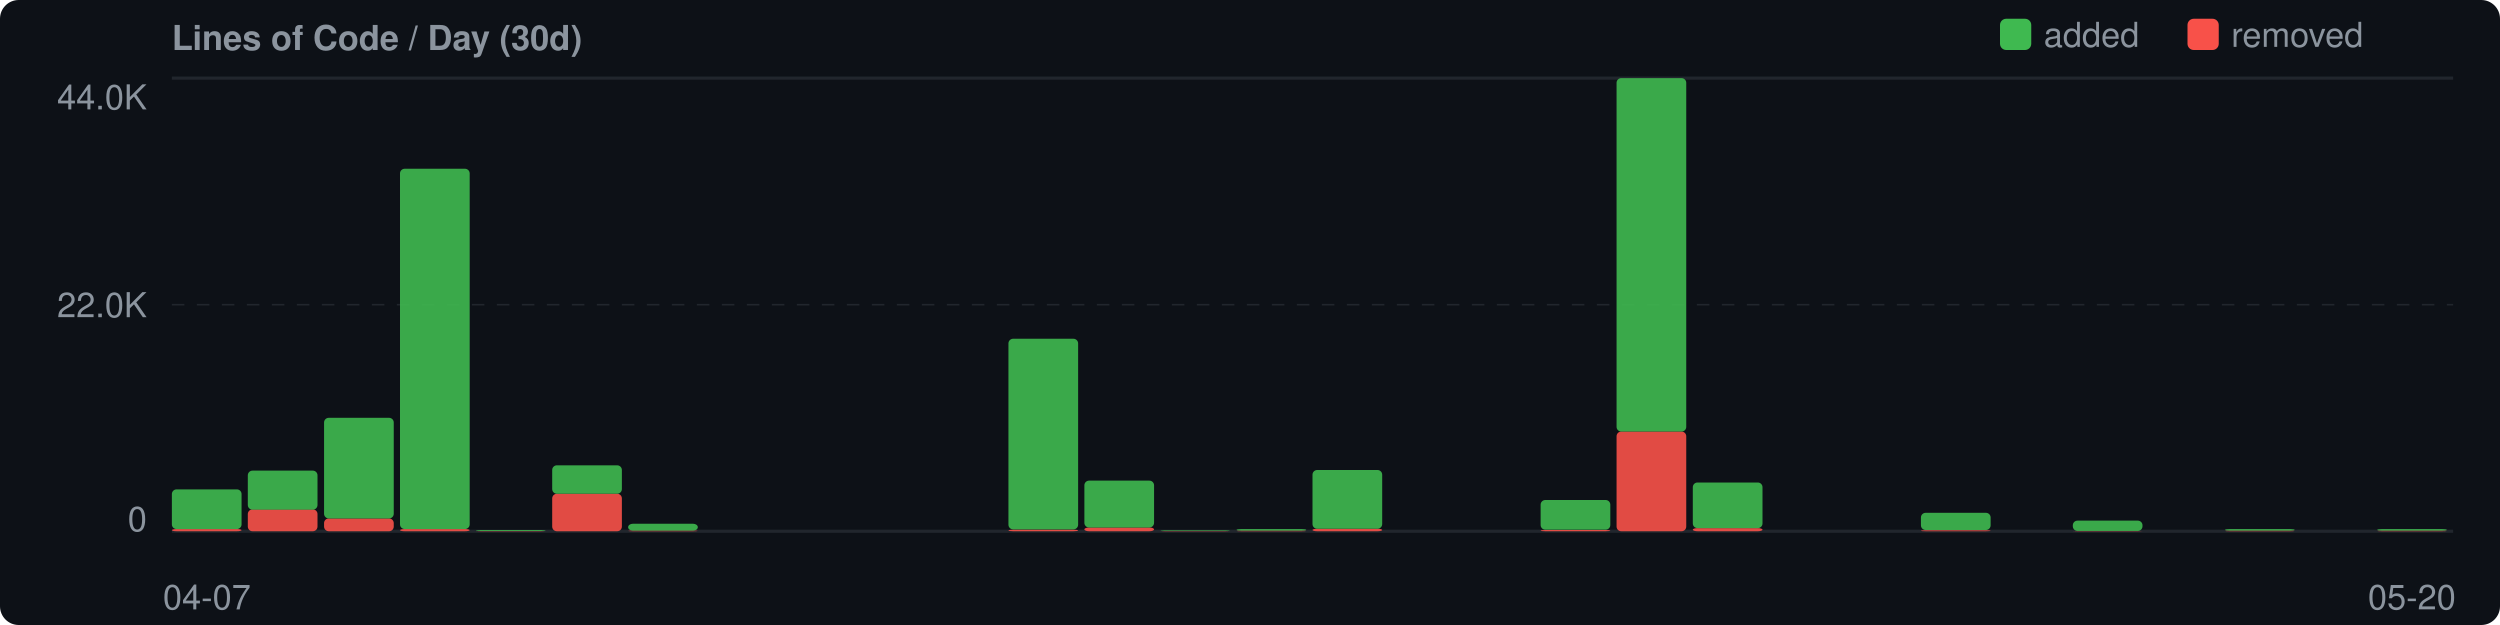
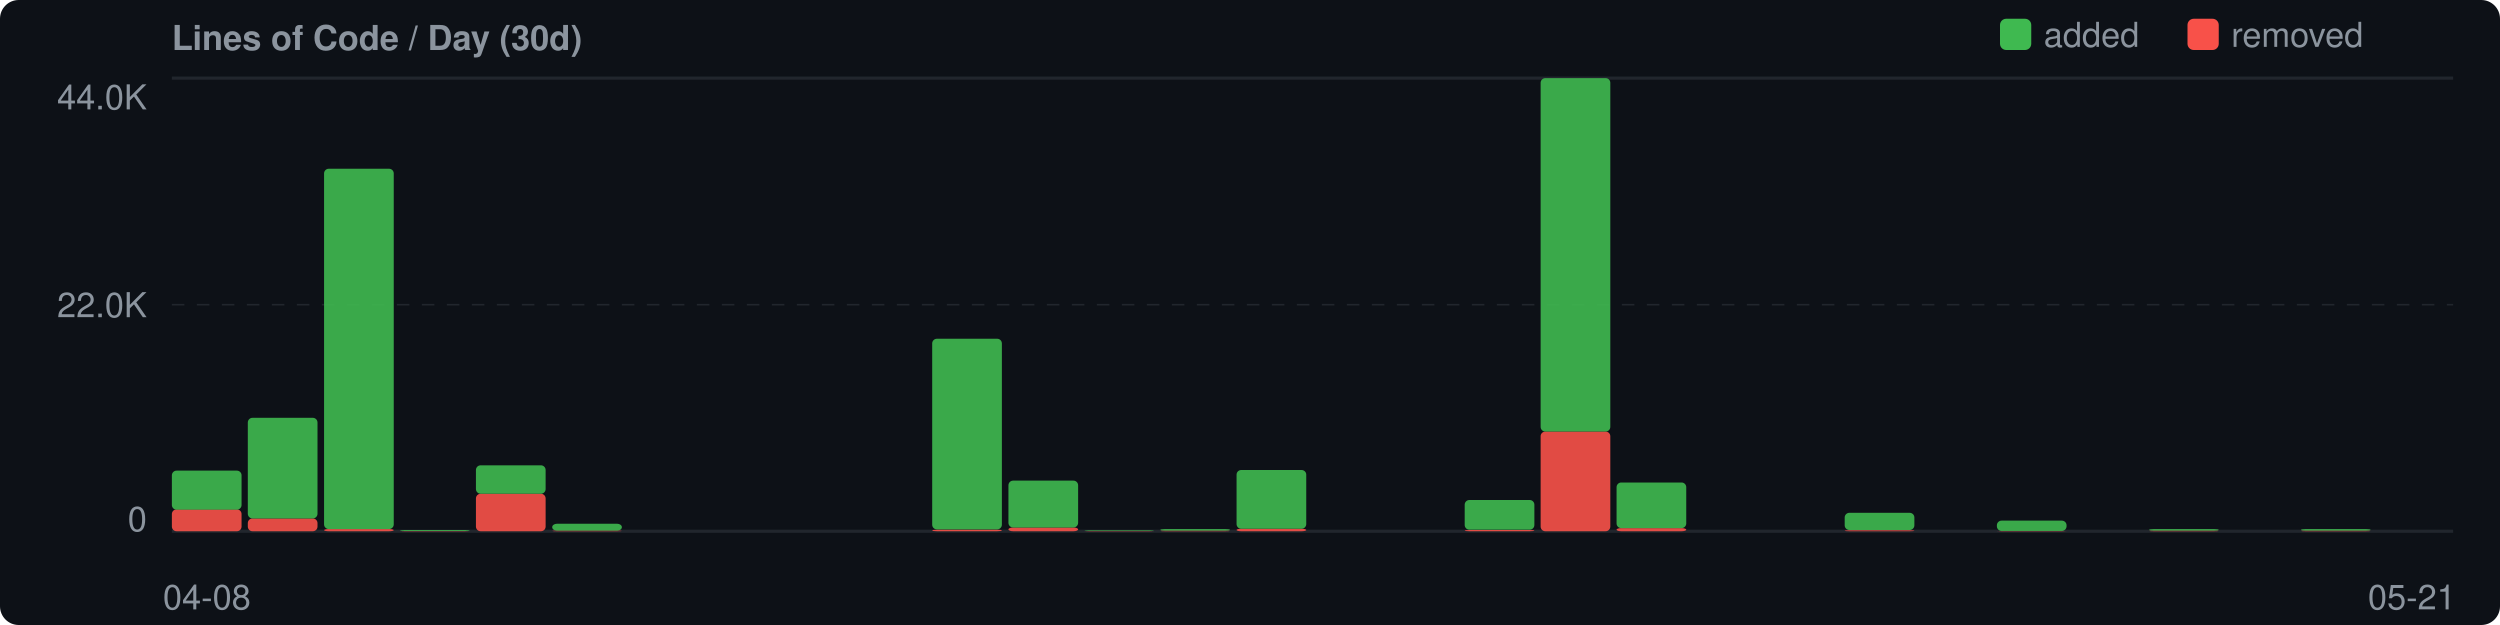
<svg xmlns="http://www.w3.org/2000/svg" width="800" height="200" viewBox="0 0 800 200">
  <rect width="800" height="200" fill="#0d1117" rx="6" />
  <style>text { font-family: system-ui, -apple-system, 'Segoe UI', Helvetica, Arial, sans-serif; fill: #8b949e; font-size: 11px; }</style>
  <text x="55" y="16" fill="#c9d1d9" font-size="13" font-weight="600">Lines of Code / Day (30d)</text>
  <rect x="640" y="6" width="10" height="10" fill="#3fb950" rx="2" />
  <text x="654" y="15" font-size="10" fill="#c9d1d9">added</text>
  <rect x="700" y="6" width="10" height="10" fill="#f85149" rx="2" />
  <text x="714" y="15" font-size="10" fill="#c9d1d9">removed</text>
  <text x="47" y="35" text-anchor="end" font-size="10">44.0K</text>
  <text x="47" y="170" text-anchor="end" font-size="10">0</text>
  <line x1="55" y1="25" x2="785" y2="25" stroke="#21262d" stroke-width="1" />
  <line x1="55" y1="170" x2="785" y2="170" stroke="#21262d" stroke-width="1" />
  <line x1="55" y1="97.5" x2="785" y2="97.5" stroke="#21262d" stroke-width="0.5" stroke-dasharray="4,4" />
  <text x="47" y="101.5" text-anchor="end" font-size="10">22.0K</text>
-   <rect x="55.0" y="169.3" width="22.3" height="0.7" fill="#f85149" rx="1.5" opacity="0.9" />
-   <rect x="55.0" y="156.6" width="22.3" height="12.7" fill="#3fb950" rx="1.5" opacity="0.9" />
-   <text x="66.2" y="195" text-anchor="middle" font-size="10">04-07</text>
-   <rect x="79.3" y="163.0" width="22.3" height="7.0" fill="#f85149" rx="1.5" opacity="0.9" />
-   <rect x="79.3" y="150.6" width="22.3" height="12.5" fill="#3fb950" rx="1.5" opacity="0.9" />
-   <rect x="103.7" y="165.9" width="22.3" height="4.1" fill="#f85149" rx="1.5" opacity="0.9" />
-   <rect x="103.7" y="133.7" width="22.3" height="32.2" fill="#3fb950" rx="1.5" opacity="0.9" />
-   <rect x="128.0" y="169.3" width="22.3" height="0.7" fill="#f85149" rx="1.5" opacity="0.9" />
-   <rect x="128.0" y="54.0" width="22.3" height="115.3" fill="#3fb950" rx="1.5" opacity="0.9" />
-   <rect x="152.3" y="169.9" width="22.3" height="0.1" fill="#f85149" rx="1.5" opacity="0.9" />
-   <rect x="152.3" y="169.6" width="22.3" height="0.3" fill="#3fb950" rx="1.5" opacity="0.9" />
-   <rect x="176.7" y="158.0" width="22.3" height="12.0" fill="#f85149" rx="1.5" opacity="0.9" />
-   <rect x="176.7" y="148.9" width="22.3" height="9.1" fill="#3fb950" rx="1.5" opacity="0.9" />
-   <rect x="201.0" y="169.8" width="22.3" height="0.2" fill="#f85149" rx="1.5" opacity="0.9" />
-   <rect x="201.0" y="167.6" width="22.3" height="2.2" fill="#3fb950" rx="1.5" opacity="0.9" />
-   <rect x="274.0" y="170.0" width="22.3" height="0.0" fill="#f85149" rx="1.5" opacity="0.9" />
-   <rect x="274.0" y="169.9" width="22.3" height="0.0" fill="#3fb950" rx="1.5" opacity="0.9" />
-   <rect x="322.7" y="169.5" width="22.3" height="0.5" fill="#f85149" rx="1.5" opacity="0.9" />
-   <rect x="322.7" y="108.4" width="22.3" height="61.0" fill="#3fb950" rx="1.5" opacity="0.9" />
-   <rect x="347.0" y="168.8" width="22.3" height="1.2" fill="#f85149" rx="1.5" opacity="0.9" />
-   <rect x="347.0" y="153.8" width="22.3" height="15.0" fill="#3fb950" rx="1.5" opacity="0.9" />
-   <rect x="371.3" y="169.9" width="22.3" height="0.1" fill="#f85149" rx="1.5" opacity="0.9" />
-   <rect x="371.3" y="169.7" width="22.3" height="0.2" fill="#3fb950" rx="1.5" opacity="0.9" />
-   <rect x="395.7" y="169.8" width="22.3" height="0.2" fill="#f85149" rx="1.5" opacity="0.9" />
-   <rect x="395.7" y="169.3" width="22.3" height="0.5" fill="#3fb950" rx="1.5" opacity="0.9" />
-   <rect x="420.0" y="169.2" width="22.3" height="0.8" fill="#f85149" rx="1.5" opacity="0.9" />
-   <rect x="420.0" y="150.4" width="22.3" height="18.8" fill="#3fb950" rx="1.5" opacity="0.9" />
-   <rect x="493.0" y="169.6" width="22.3" height="0.4" fill="#f85149" rx="1.5" opacity="0.9" />
-   <rect x="493.0" y="160.0" width="22.3" height="9.5" fill="#3fb950" rx="1.5" opacity="0.9" />
-   <rect x="517.3" y="138.1" width="22.3" height="31.9" fill="#f85149" rx="1.5" opacity="0.9" />
-   <rect x="517.3" y="25.0" width="22.3" height="113.1" fill="#3fb950" rx="1.5" opacity="0.9" />
-   <rect x="541.7" y="169.0" width="22.3" height="1.0" fill="#f85149" rx="1.5" opacity="0.9" />
-   <rect x="541.7" y="154.4" width="22.3" height="14.6" fill="#3fb950" rx="1.5" opacity="0.9" />
-   <rect x="566.0" y="170.0" width="22.3" height="0.0" fill="#f85149" rx="1.5" opacity="0.9" />
-   <rect x="566.0" y="170.0" width="22.3" height="0.0" fill="#3fb950" rx="1.5" opacity="0.9" />
-   <rect x="614.7" y="169.7" width="22.3" height="0.3" fill="#f85149" rx="1.5" opacity="0.9" />
-   <rect x="614.7" y="164.1" width="22.3" height="5.5" fill="#3fb950" rx="1.5" opacity="0.9" />
-   <rect x="663.3" y="169.9" width="22.3" height="0.1" fill="#f85149" rx="1.5" opacity="0.9" />
-   <rect x="663.3" y="166.6" width="22.3" height="3.3" fill="#3fb950" rx="1.5" opacity="0.9" />
-   <rect x="712.0" y="169.8" width="22.3" height="0.2" fill="#f85149" rx="1.5" opacity="0.9" />
-   <rect x="712.0" y="169.3" width="22.3" height="0.5" fill="#3fb950" rx="1.5" opacity="0.9" />
-   <rect x="760.7" y="169.8" width="22.3" height="0.2" fill="#f85149" rx="1.5" opacity="0.9" />
-   <rect x="760.7" y="169.3" width="22.3" height="0.5" fill="#3fb950" rx="1.5" opacity="0.9" />
-   <text x="771.8" y="195" text-anchor="middle" font-size="10">05-20</text>
+   <rect x="55.0" y="163.0" width="22.3" height="7.0" fill="#f85149" rx="1.5" opacity="0.9" />
+   <rect x="55.0" y="150.6" width="22.3" height="12.5" fill="#3fb950" rx="1.5" opacity="0.9" />
+   <text x="66.2" y="195" text-anchor="middle" font-size="10">04-08</text>
+   <rect x="79.3" y="165.9" width="22.3" height="4.1" fill="#f85149" rx="1.5" opacity="0.9" />
+   <rect x="79.3" y="133.7" width="22.3" height="32.2" fill="#3fb950" rx="1.5" opacity="0.9" />
+   <rect x="103.7" y="169.3" width="22.3" height="0.7" fill="#f85149" rx="1.5" opacity="0.9" />
+   <rect x="103.7" y="54.0" width="22.3" height="115.3" fill="#3fb950" rx="1.5" opacity="0.9" />
+   <rect x="128.0" y="169.9" width="22.3" height="0.1" fill="#f85149" rx="1.5" opacity="0.9" />
+   <rect x="128.0" y="169.6" width="22.3" height="0.3" fill="#3fb950" rx="1.5" opacity="0.9" />
+   <rect x="152.3" y="158.0" width="22.3" height="12.0" fill="#f85149" rx="1.5" opacity="0.9" />
+   <rect x="152.3" y="148.9" width="22.3" height="9.1" fill="#3fb950" rx="1.5" opacity="0.9" />
+   <rect x="176.7" y="169.8" width="22.3" height="0.2" fill="#f85149" rx="1.5" opacity="0.9" />
+   <rect x="176.7" y="167.6" width="22.3" height="2.2" fill="#3fb950" rx="1.5" opacity="0.9" />
+   <rect x="249.7" y="170.0" width="22.3" height="0.0" fill="#f85149" rx="1.5" opacity="0.9" />
+   <rect x="249.7" y="169.9" width="22.3" height="0.0" fill="#3fb950" rx="1.5" opacity="0.9" />
+   <rect x="298.3" y="169.5" width="22.3" height="0.5" fill="#f85149" rx="1.5" opacity="0.9" />
+   <rect x="298.3" y="108.4" width="22.3" height="61.0" fill="#3fb950" rx="1.5" opacity="0.9" />
+   <rect x="322.7" y="168.8" width="22.3" height="1.2" fill="#f85149" rx="1.5" opacity="0.9" />
+   <rect x="322.7" y="153.8" width="22.3" height="15.0" fill="#3fb950" rx="1.5" opacity="0.9" />
+   <rect x="347.0" y="169.9" width="22.3" height="0.1" fill="#f85149" rx="1.5" opacity="0.9" />
+   <rect x="347.0" y="169.7" width="22.3" height="0.2" fill="#3fb950" rx="1.5" opacity="0.9" />
+   <rect x="371.3" y="169.8" width="22.3" height="0.2" fill="#f85149" rx="1.5" opacity="0.9" />
+   <rect x="371.3" y="169.3" width="22.3" height="0.5" fill="#3fb950" rx="1.5" opacity="0.9" />
+   <rect x="395.7" y="169.2" width="22.3" height="0.8" fill="#f85149" rx="1.5" opacity="0.9" />
+   <rect x="395.7" y="150.4" width="22.3" height="18.8" fill="#3fb950" rx="1.5" opacity="0.9" />
+   <rect x="468.7" y="169.6" width="22.3" height="0.4" fill="#f85149" rx="1.5" opacity="0.9" />
+   <rect x="468.7" y="160.0" width="22.3" height="9.5" fill="#3fb950" rx="1.5" opacity="0.9" />
+   <rect x="493.0" y="138.1" width="22.3" height="31.9" fill="#f85149" rx="1.5" opacity="0.9" />
+   <rect x="493.0" y="25.0" width="22.3" height="113.1" fill="#3fb950" rx="1.5" opacity="0.9" />
+   <rect x="517.3" y="169.0" width="22.3" height="1.0" fill="#f85149" rx="1.5" opacity="0.9" />
+   <rect x="517.3" y="154.4" width="22.3" height="14.6" fill="#3fb950" rx="1.5" opacity="0.9" />
+   <rect x="541.7" y="170.0" width="22.3" height="0.0" fill="#f85149" rx="1.5" opacity="0.9" />
+   <rect x="541.7" y="170.0" width="22.3" height="0.0" fill="#3fb950" rx="1.5" opacity="0.9" />
+   <rect x="590.3" y="169.7" width="22.3" height="0.3" fill="#f85149" rx="1.5" opacity="0.9" />
+   <rect x="590.3" y="164.1" width="22.3" height="5.5" fill="#3fb950" rx="1.5" opacity="0.9" />
+   <rect x="639.0" y="169.9" width="22.3" height="0.1" fill="#f85149" rx="1.5" opacity="0.9" />
+   <rect x="639.0" y="166.6" width="22.3" height="3.3" fill="#3fb950" rx="1.5" opacity="0.9" />
+   <rect x="687.7" y="169.8" width="22.3" height="0.2" fill="#f85149" rx="1.5" opacity="0.9" />
+   <rect x="687.7" y="169.3" width="22.3" height="0.5" fill="#3fb950" rx="1.5" opacity="0.9" />
+   <rect x="736.3" y="169.8" width="22.3" height="0.2" fill="#f85149" rx="1.5" opacity="0.9" />
+   <rect x="736.3" y="169.3" width="22.3" height="0.5" fill="#3fb950" rx="1.5" opacity="0.9" />
+   <text x="771.8" y="195" text-anchor="middle" font-size="10">05-21</text>
</svg>
